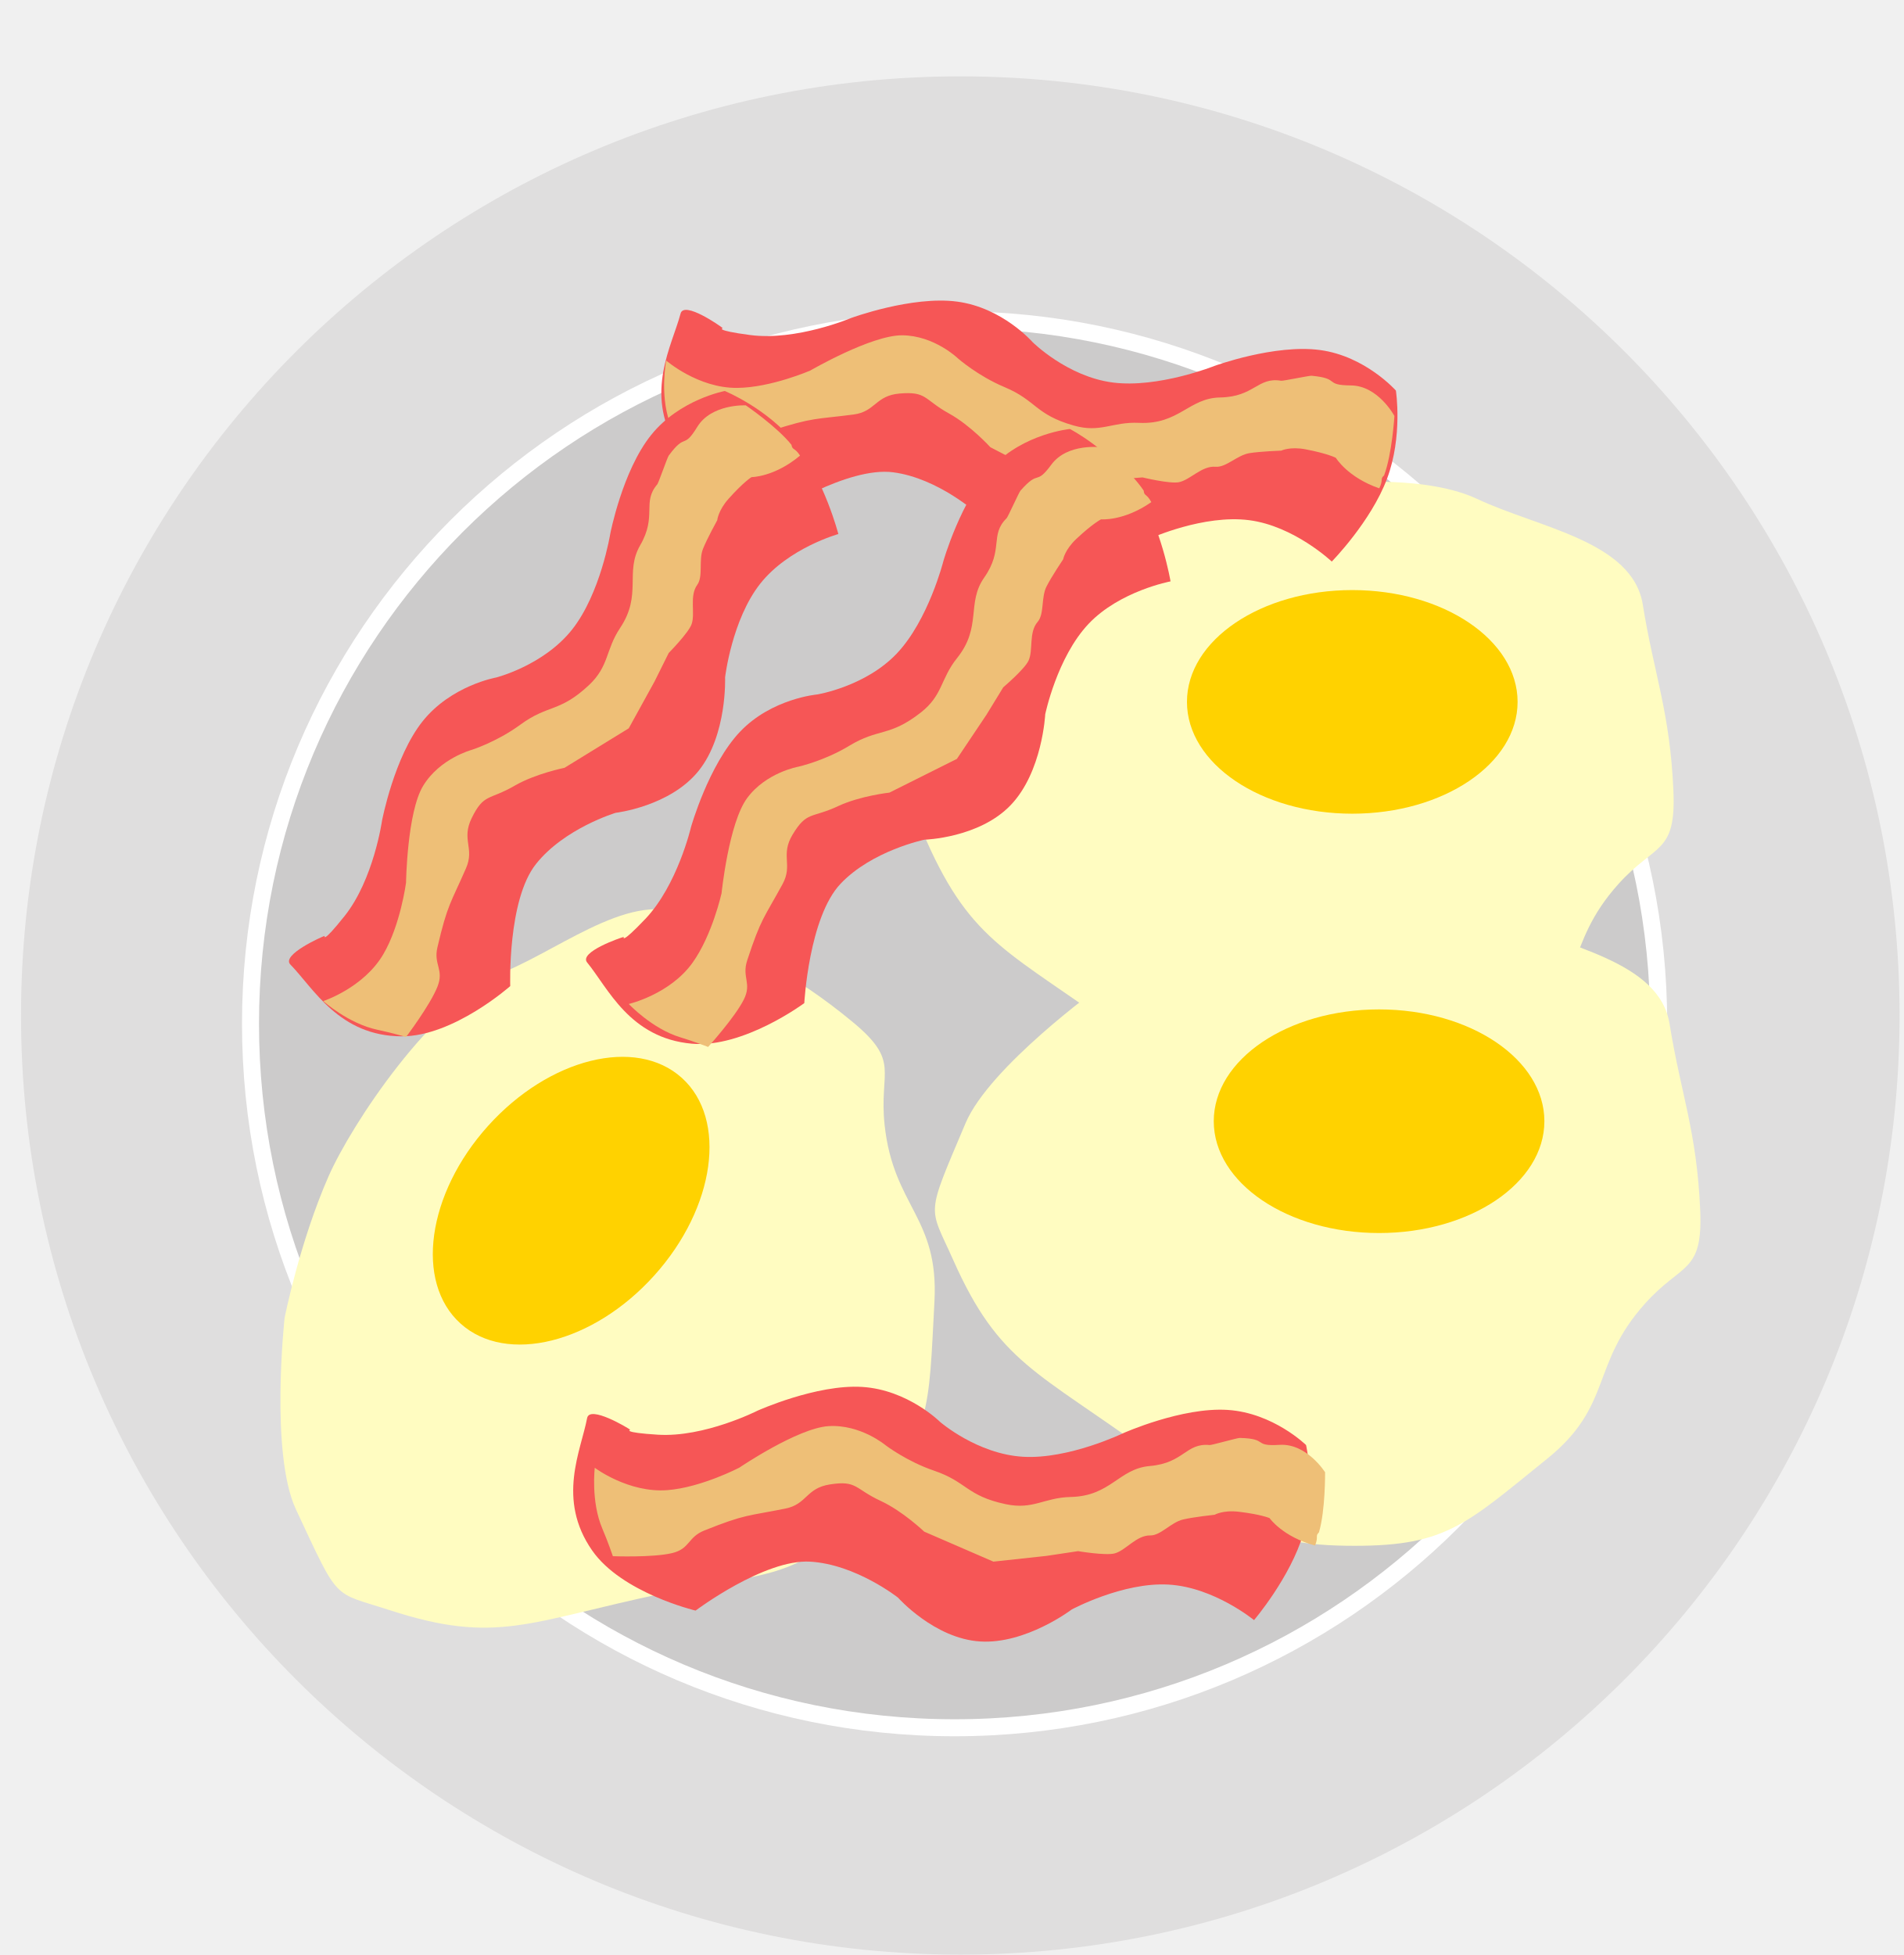
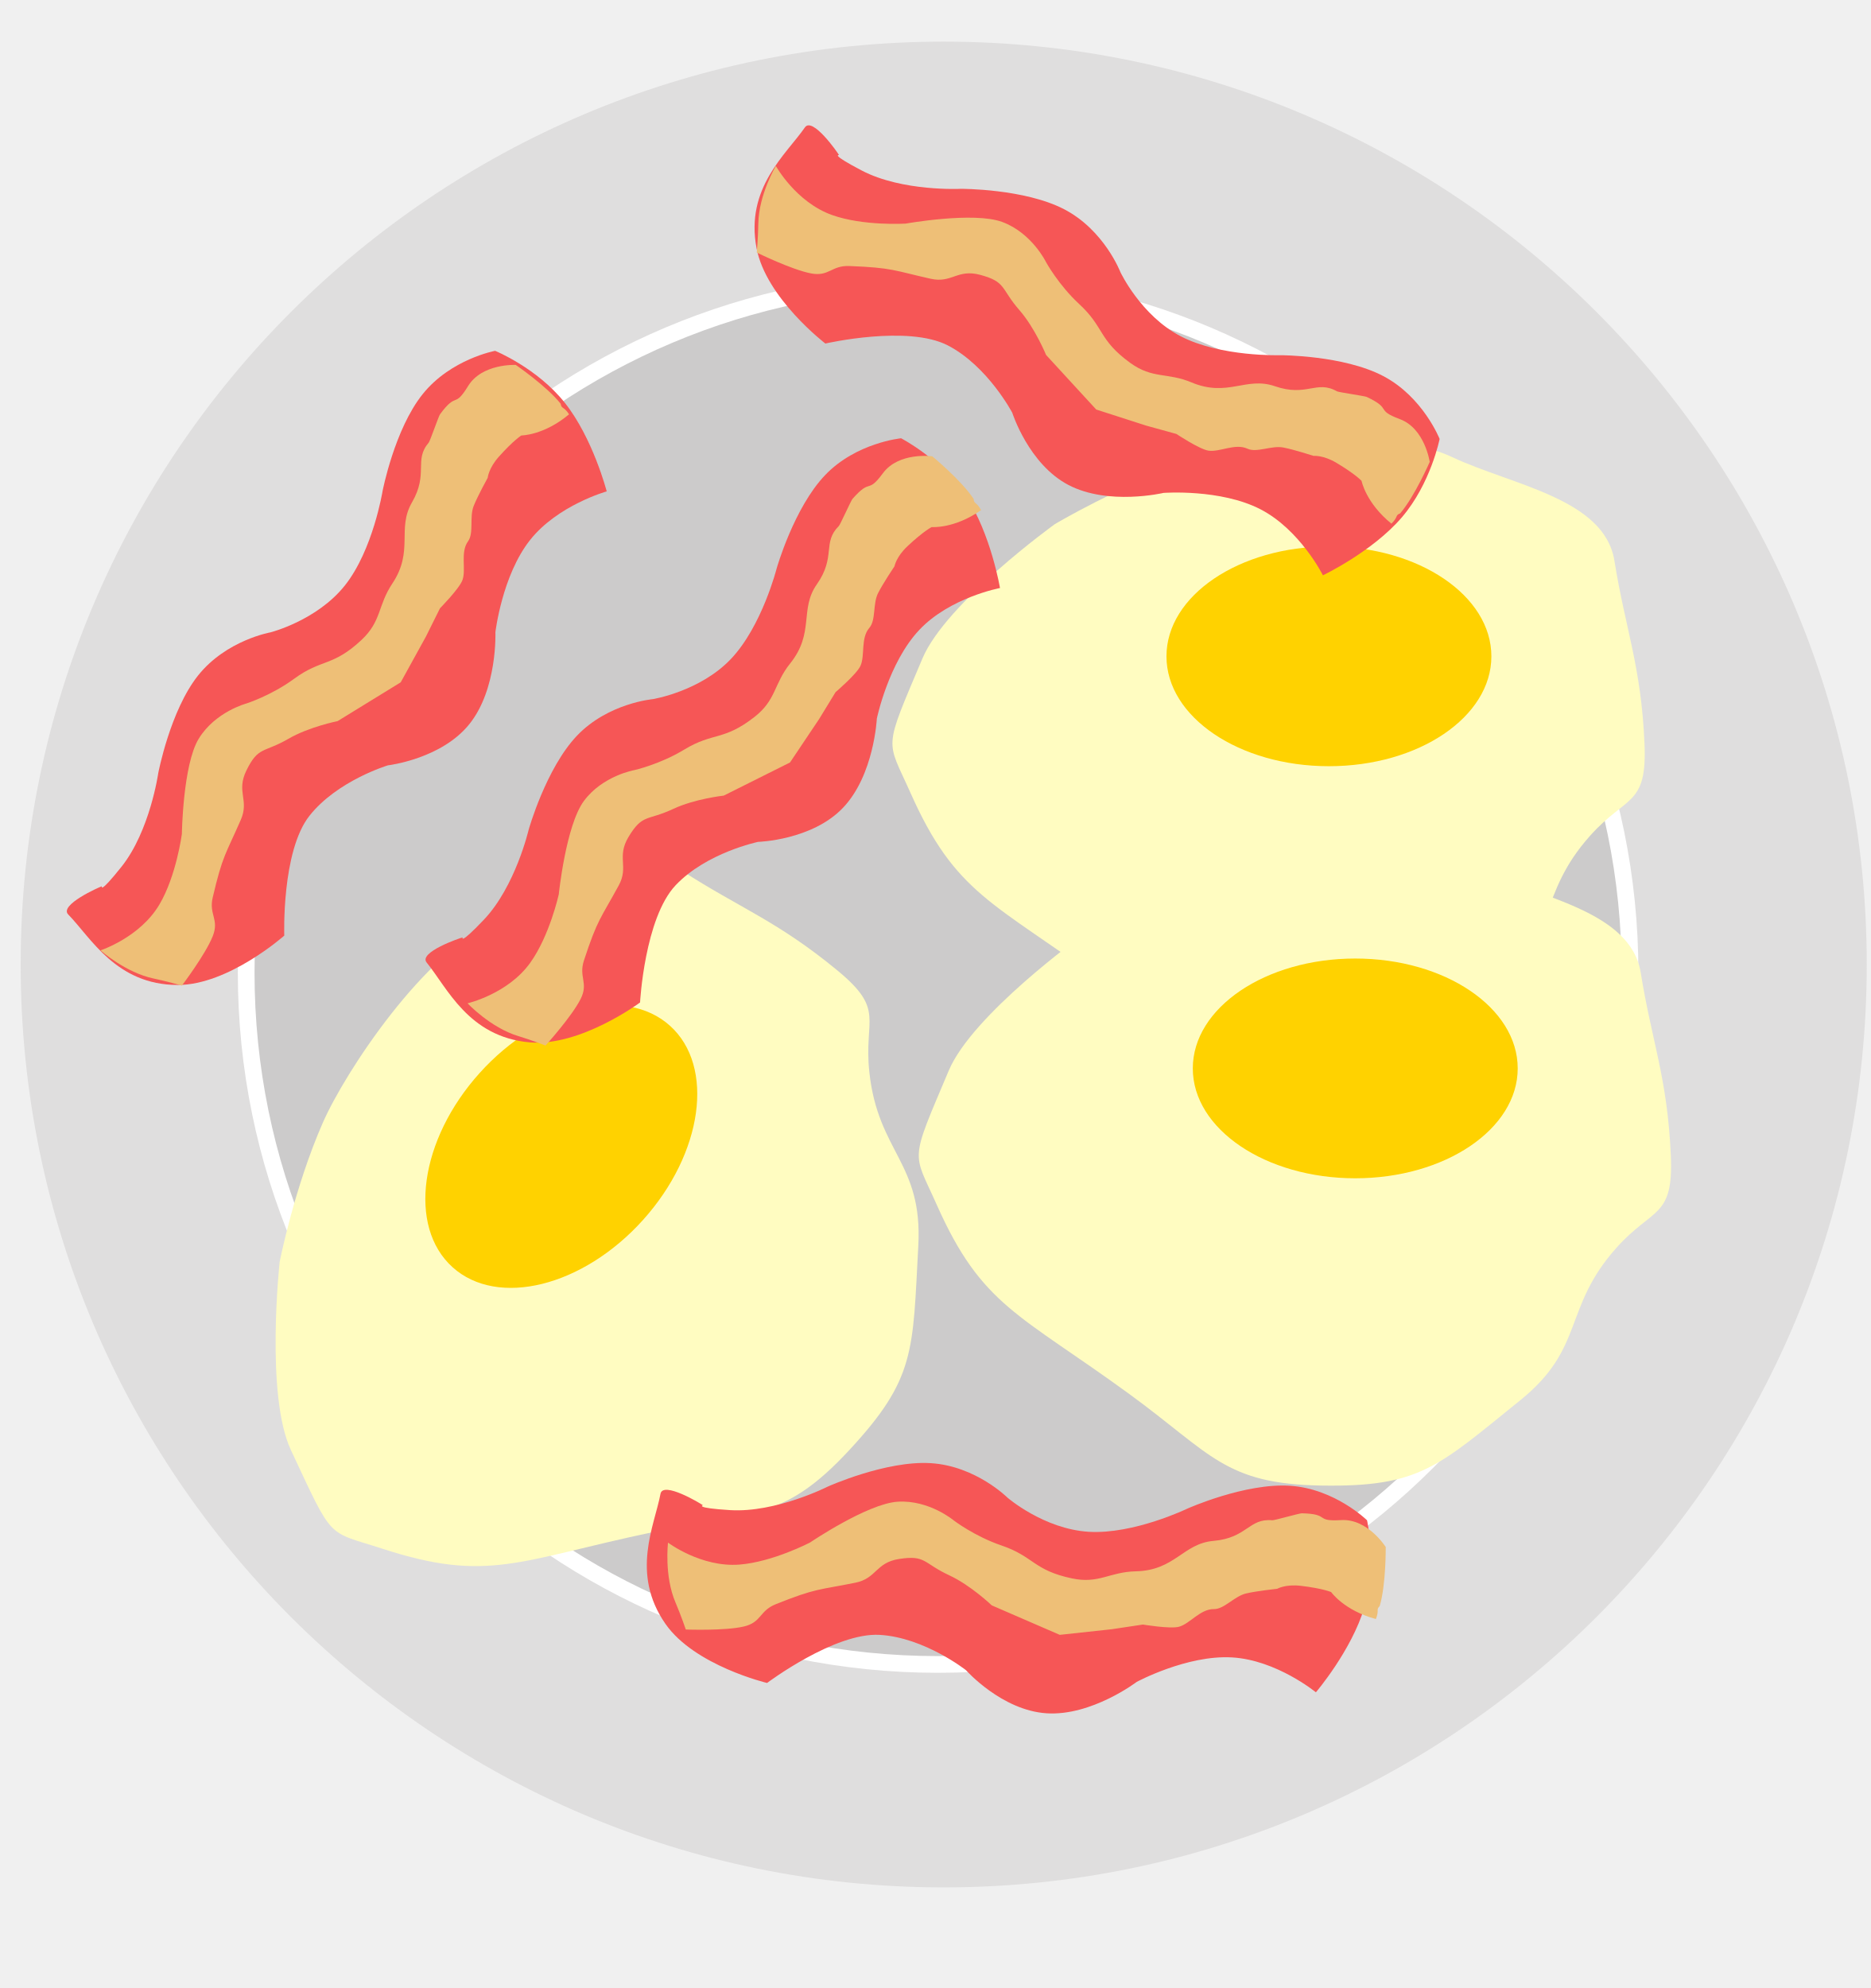
- <svg xmlns="http://www.w3.org/2000/svg" xmlns:xlink="http://www.w3.org/1999/xlink" width="112px" height="115px" viewBox="45 0 112 115" version="1.1">
+ <svg xmlns="http://www.w3.org/2000/svg" xmlns:xlink="http://www.w3.org/1999/xlink" width="112px" height="119px" viewBox="13069 730 112 119" version="1.1">
  <defs>
-     <ellipse id="path-1" cx="55.591" cy="54.756" rx="41.921" ry="41.911" />
-     <mask id="mask-2" maskContentUnits="userSpaceOnUse" maskUnits="objectBoundingBox" x="0" y="0" width="83.842" height="83.822" fill="white">
-       <use xlink:href="#path-1" />
-     </mask>
+     <ellipse id="path-1" cx="42.591" cy="42.756" rx="41.921" ry="41.911" />
  </defs>
-   <g id="rectant-2" stroke="none" stroke-width="1" fill="none" fill-rule="evenodd" transform="translate(101.2488, 59.47778) rotate(-180) translate(-101.2488, -59.47778) translate(45.74877, 3.977778)">
-     <ellipse id="Oval-7" fill="#DFDEDE" cx="55.256" cy="55.243" rx="55.256" ry="55.243" />
-     <use id="Oval-7" stroke="#FFFFFF" mask="url(#mask-2)" stroke-width="2" fill="#CCCBCB" xlink:href="#path-1" />
-   </g>
-   <g id="egg" stroke="none" stroke-width="1" fill="none" fill-rule="evenodd" transform="translate(98.42364, 28.33333)">
-     <path d="M17.646,1.388 C13.615,2.717 9.721,5.042 9.721,5.042 C9.721,5.042 3.211,9.733 1.797,13.08 C-0.571,18.684 -0.369,17.866 1.077,21.118 C3.773,27.183 6.006,27.635 12.603,32.445 C17.533,36.039 18.301,37.834 24.129,37.925 C30.007,38.017 31.081,36.794 36.016,32.81 C39.906,29.669 38.541,27.289 41.779,23.676 C43.944,21.26 45.181,21.928 45.021,18.195 C44.821,13.525 43.88,11.35 43.22,7.234 C42.62,3.495 37.078,2.714 33.495,1.023 C29.333,-0.94 20.819,0.342 17.646,1.388 Z" id="Path-4" fill="#FFFCC1" />
-     <ellipse id="Oval-2" fill="#FFD200" cx="26.129" cy="12.954" rx="9.725" ry="6.577" />
-   </g>
-   <g id="egg" stroke="none" stroke-width="1" fill="none" fill-rule="evenodd" transform="translate(81, 77) rotate(-48) translate(-81, -77) translate(58, 58)">
-     <path d="M17.646,1.388 C13.615,2.717 9.721,5.042 9.721,5.042 C9.721,5.042 3.211,9.733 1.797,13.08 C-0.571,18.684 -0.369,17.866 1.077,21.118 C3.773,27.183 6.006,27.635 12.603,32.445 C17.533,36.039 18.301,37.834 24.129,37.925 C30.007,38.017 31.081,36.794 36.016,32.81 C39.906,29.669 38.541,27.289 41.779,23.676 C43.944,21.26 45.181,21.928 45.021,18.195 C44.821,13.525 43.88,11.35 43.22,7.234 C42.62,3.495 37.078,2.714 33.495,1.023 C29.333,-0.94 20.819,0.342 17.646,1.388 Z" id="Path-4" fill="#FFFCC1" />
-     <ellipse id="Oval-2" fill="#FFD200" cx="26.129" cy="12.954" rx="9.725" ry="6.577" />
-   </g>
-   <g id="egg" stroke="none" stroke-width="1" fill="none" fill-rule="evenodd" transform="translate(100, 53)">
-     <path d="M17.646,1.388 C13.615,2.717 9.721,5.042 9.721,5.042 C9.721,5.042 3.211,9.733 1.797,13.08 C-0.571,18.684 -0.369,17.866 1.077,21.118 C3.773,27.183 6.006,27.635 12.603,32.445 C17.533,36.039 18.301,37.834 24.129,37.925 C30.007,38.017 31.081,36.794 36.016,32.81 C39.906,29.669 38.541,27.289 41.779,23.676 C43.944,21.26 45.181,21.928 45.021,18.195 C44.821,13.525 43.88,11.35 43.22,7.234 C42.62,3.495 37.078,2.714 33.495,1.023 C29.333,-0.94 20.819,0.342 17.646,1.388 Z" id="Path-4" fill="#FFFCC1" />
-     <ellipse id="Oval-2" fill="#FFD200" cx="26.129" cy="12.954" rx="9.725" ry="6.577" />
-   </g>
-   <g id="Bacon-strip" stroke="none" stroke-width="1" fill="none" fill-rule="evenodd" transform="translate(106.1252, 24.92561) rotate(59) translate(-106.1252, -24.92561) translate(89.6252, 5.925606)">
-     <path d="M0.083,33.738 C-0.471,33.172 1.928,32.105 2.099,32.05 C2.099,32.05 1.924,32.574 3.268,30.889 C4.981,28.742 5.474,25.277 5.474,25.277 C5.474,25.277 6.186,21.532 7.86,19.431 C9.543,17.32 12.188,16.853 12.188,16.853 C12.188,16.853 14.974,16.149 16.649,14.041 C18.33,11.923 18.901,8.399 18.901,8.399 C18.901,8.399 19.616,4.693 21.304,2.59 C22.986,0.493 25.64,-1.70530257e-13 25.64,-1.70530257e-13 C25.64,-1.70530257e-13 28.157,1.028 29.812,3.112 C31.497,5.234 32.319,8.414 32.319,8.414 C32.319,8.414 29.384,9.233 27.727,11.33 C26.053,13.448 25.656,16.844 25.656,16.844 C25.656,16.844 25.789,20.231 24.102,22.339 C22.421,24.441 19.223,24.812 19.223,24.812 C19.223,24.812 16.201,25.717 14.528,27.828 C12.846,29.951 13.017,35.005 13.017,35.005 C13.017,35.005 9.684,37.966 6.634,37.96 C2.953,37.953 1.438,35.123 0.083,33.738 Z" id="Path-3" fill="#F65656" />
-     <path d="M2.016,35.887 C2.016,35.887 4.374,35.121 5.543,33.143 C6.558,31.426 6.887,28.921 6.887,28.921 C6.887,28.921 6.948,24.772 7.895,23.221 C8.88,21.606 10.75,21.11 10.75,21.11 C10.75,21.11 12.237,20.636 13.605,19.632 C15.26,18.419 15.91,18.923 17.637,17.31 C18.849,16.178 18.607,15.247 19.484,13.933 C20.791,11.975 19.741,10.666 20.66,9.077 C21.672,7.329 20.752,6.561 21.668,5.489 C21.745,5.399 22.257,3.912 22.34,3.8 C23.369,2.403 23.177,3.487 24.02,2.111 C24.857,0.743 26.875,0.844 26.875,0.844 C26.875,0.844 28.723,2.111 29.562,3.167 C29.619,3.5 29.743,3.304 30.066,3.8 C28.555,5.066 27.211,5.066 27.211,5.066 C27.211,5.066 26.758,5.338 25.867,6.333 C25.246,7.027 25.195,7.6 25.195,7.6 C25.195,7.6 24.595,8.686 24.355,9.288 C24.091,9.953 24.377,10.905 24.02,11.399 C23.537,12.066 23.918,13.074 23.684,13.722 C23.498,14.235 22.34,15.41 22.34,15.41 L21.5,17.099 L19.988,19.843 L16.209,22.166 C16.209,22.166 14.507,22.504 13.27,23.221 C11.777,24.087 11.467,23.657 10.75,25.121 C10.123,26.402 10.936,26.88 10.414,28.076 C9.508,30.152 9.332,30.168 8.734,32.721 C8.492,33.756 9.139,34.026 8.734,35.043 C8.299,36.137 6.887,37.998 6.887,37.998 C6.887,37.998 6.027,37.748 5.207,37.576 C3.507,37.22 2.016,35.887 2.016,35.887 Z" id="Path-2" fill="#EEBF77" />
-   </g>
-   <g id="Bacon-strip" stroke="none" stroke-width="1" fill="none" fill-rule="evenodd" transform="translate(62, 23)">
-     <path d="M0.083,33.738 C-0.471,33.172 1.928,32.105 2.099,32.05 C2.099,32.05 1.924,32.574 3.268,30.889 C4.981,28.742 5.474,25.277 5.474,25.277 C5.474,25.277 6.186,21.532 7.86,19.431 C9.543,17.32 12.188,16.853 12.188,16.853 C12.188,16.853 14.974,16.149 16.649,14.041 C18.33,11.923 18.901,8.399 18.901,8.399 C18.901,8.399 19.616,4.693 21.304,2.59 C22.986,0.493 25.64,0 25.64,0 C25.64,0 28.157,1.028 29.812,3.112 C31.497,5.234 32.319,8.414 32.319,8.414 C32.319,8.414 29.384,9.233 27.727,11.33 C26.053,13.448 25.656,16.844 25.656,16.844 C25.656,16.844 25.789,20.231 24.102,22.339 C22.421,24.441 19.223,24.812 19.223,24.812 C19.223,24.812 16.201,25.717 14.528,27.828 C12.846,29.951 13.017,35.005 13.017,35.005 C13.017,35.005 9.684,37.966 6.634,37.96 C2.953,37.953 1.438,35.123 0.083,33.738 Z" id="Path-3" fill="#F65656" />
-     <path d="M2.016,35.887 C2.016,35.887 4.374,35.121 5.543,33.143 C6.558,31.426 6.887,28.921 6.887,28.921 C6.887,28.921 6.948,24.772 7.895,23.221 C8.88,21.606 10.75,21.11 10.75,21.11 C10.75,21.11 12.237,20.636 13.605,19.632 C15.26,18.419 15.91,18.923 17.637,17.31 C18.849,16.178 18.607,15.247 19.484,13.933 C20.791,11.975 19.741,10.666 20.66,9.077 C21.672,7.329 20.752,6.561 21.668,5.489 C21.745,5.399 22.257,3.912 22.34,3.8 C23.369,2.403 23.177,3.487 24.02,2.111 C24.857,0.743 26.875,0.844 26.875,0.844 C26.875,0.844 28.723,2.111 29.562,3.167 C29.619,3.5 29.743,3.304 30.066,3.8 C28.555,5.066 27.211,5.066 27.211,5.066 C27.211,5.066 26.758,5.338 25.867,6.333 C25.246,7.027 25.195,7.6 25.195,7.6 C25.195,7.6 24.595,8.686 24.355,9.288 C24.091,9.953 24.377,10.905 24.02,11.399 C23.537,12.066 23.918,13.074 23.684,13.722 C23.498,14.235 22.34,15.41 22.34,15.41 L21.5,17.099 L19.988,19.843 L16.209,22.166 C16.209,22.166 14.507,22.504 13.27,23.221 C11.777,24.087 11.467,23.657 10.75,25.121 C10.123,26.402 10.936,26.88 10.414,28.076 C9.508,30.152 9.332,30.168 8.734,32.721 C8.492,33.756 9.139,34.026 8.734,35.043 C8.299,36.137 6.887,37.998 6.887,37.998 C6.887,37.998 6.027,37.748 5.207,37.576 C3.507,37.22 2.016,35.887 2.016,35.887 Z" id="Path-2" fill="#EEBF77" />
-   </g>
-   <g id="Bacon" stroke="none" stroke-width="1" fill="none" fill-rule="evenodd" transform="translate(101.0279, 88.41396) rotate(-305) translate(-101.0279, -88.41396) translate(84.5279, 69.41396)">
-     <path d="M0.083,33.738 C-0.471,33.172 1.928,32.105 2.099,32.05 C2.099,32.05 1.924,32.574 3.268,30.889 C4.981,28.742 5.474,25.277 5.474,25.277 C5.474,25.277 6.186,21.532 7.86,19.431 C9.543,17.32 12.188,16.853 12.188,16.853 C12.188,16.853 14.974,16.149 16.649,14.041 C18.33,11.923 18.901,8.399 18.901,8.399 C18.901,8.399 19.616,4.693 21.304,2.59 C22.986,0.493 25.64,4.40536496e-13 25.64,4.40536496e-13 C25.64,4.40536496e-13 28.157,1.028 29.812,3.112 C31.497,5.234 32.319,8.414 32.319,8.414 C32.319,8.414 29.384,9.233 27.727,11.33 C26.053,13.448 25.656,16.844 25.656,16.844 C25.656,16.844 25.789,20.231 24.102,22.339 C22.421,24.441 19.223,24.812 19.223,24.812 C19.223,24.812 16.201,25.717 14.528,27.828 C12.846,29.951 13.017,35.005 13.017,35.005 C13.017,35.005 9.684,37.966 6.634,37.96 C2.953,37.953 1.438,35.123 0.083,33.738 Z" id="Path-3" fill="#F65656" />
-     <path d="M2.734,35.044 C2.734,35.044 5.092,34.278 6.261,32.3 C7.276,30.584 7.605,28.078 7.605,28.078 C7.605,28.078 7.667,23.93 8.613,22.378 C9.598,20.763 11.468,20.267 11.468,20.267 C11.468,20.267 12.955,19.793 14.324,18.79 C15.979,17.577 16.628,18.08 18.355,16.468 C19.568,15.336 19.325,14.405 20.203,13.09 C21.509,11.133 20.459,9.823 21.379,8.235 C22.39,6.486 21.471,5.718 22.386,4.646 C22.463,4.556 22.975,3.069 23.058,2.957 C24.087,1.56 23.896,2.644 24.738,1.268 C25.575,-0.1 27.593,0.002 27.593,0.002 C27.593,0.002 29.441,1.268 30.281,2.324 C30.338,2.657 30.462,2.461 30.785,2.957 C29.273,4.224 27.929,4.224 27.929,4.224 C27.929,4.224 27.476,4.495 26.586,5.49 C25.964,6.184 25.914,6.757 25.914,6.757 C25.914,6.757 25.313,7.844 25.074,8.446 C24.809,9.11 25.096,10.062 24.738,10.557 C24.256,11.223 24.636,12.231 24.402,12.879 C24.216,13.392 23.058,14.568 23.058,14.568 L22.218,16.256 L20.707,19.001 L16.927,21.323 C16.927,21.323 15.225,21.661 13.988,22.378 C12.495,23.244 12.185,22.815 11.468,24.278 C10.841,25.559 11.655,26.037 11.132,27.234 C10.227,29.309 10.05,29.325 9.453,31.878 C9.21,32.914 9.857,33.184 9.453,34.2 C9.017,35.295 7.605,37.155 7.605,37.155 C7.605,37.155 6.745,36.905 5.925,36.733 C4.225,36.377 2.734,35.044 2.734,35.044 Z" id="Path-2" fill="#EEBF77" />
-   </g>
-   <g id="Bacon" stroke="none" stroke-width="1" fill="none" fill-rule="evenodd" transform="translate(97.13675, 43.86387) rotate(5) translate(-97.13675, -43.86387) translate(80.63675, 24.36387)">
-     <path d="M0.083,33.738 C-0.471,33.172 1.928,32.105 2.099,32.05 C2.099,32.05 1.924,32.574 3.268,30.889 C4.981,28.742 5.474,25.277 5.474,25.277 C5.474,25.277 6.186,21.532 7.86,19.431 C9.543,17.32 12.188,16.853 12.188,16.853 C12.188,16.853 14.974,16.149 16.649,14.041 C18.33,11.923 18.901,8.399 18.901,8.399 C18.901,8.399 19.616,4.693 21.304,2.59 C22.986,0.493 25.64,-5.68434189e-14 25.64,-5.68434189e-14 C25.64,-5.68434189e-14 28.157,1.028 29.812,3.112 C31.497,5.234 32.319,8.414 32.319,8.414 C32.319,8.414 29.384,9.233 27.727,11.33 C26.053,13.448 25.656,16.844 25.656,16.844 C25.656,16.844 25.789,20.231 24.102,22.339 C22.421,24.441 19.223,24.812 19.223,24.812 C19.223,24.812 16.201,25.717 14.528,27.828 C12.846,29.951 13.017,35.005 13.017,35.005 C13.017,35.005 9.684,37.966 6.634,37.96 C2.953,37.953 1.438,35.123 0.083,33.738 Z" id="Path-3" fill="#F65656" />
-     <path d="M2.734,35.956 C2.734,35.956 5.092,35.189 6.261,33.211 C7.276,31.495 7.605,28.989 7.605,28.989 C7.605,28.989 7.667,24.841 8.613,23.289 C9.598,21.674 11.468,21.178 11.468,21.178 C11.468,21.178 12.955,20.704 14.324,19.701 C15.979,18.488 16.628,18.991 18.355,17.379 C19.568,16.247 19.325,15.316 20.203,14.001 C21.509,12.044 20.459,10.734 21.379,9.146 C22.39,7.397 21.471,6.63 22.386,5.557 C22.463,5.467 22.975,3.981 23.058,3.868 C24.087,2.471 23.896,3.555 24.738,2.179 C25.575,0.811 27.593,0.913 27.593,0.913 C27.593,0.913 29.441,2.179 30.281,3.235 C30.338,3.568 30.462,3.373 30.785,3.868 C29.273,5.135 27.929,5.135 27.929,5.135 C27.929,5.135 27.476,5.407 26.586,6.401 C25.964,7.095 25.914,7.668 25.914,7.668 C25.914,7.668 25.313,8.755 25.074,9.357 C24.809,10.021 25.096,10.973 24.738,11.468 C24.256,12.134 24.636,13.142 24.402,13.79 C24.216,14.304 23.058,15.479 23.058,15.479 L22.218,17.168 L20.707,19.912 L16.927,22.234 C16.927,22.234 15.225,22.572 13.988,23.289 C12.495,24.155 12.185,23.726 11.468,25.189 C10.841,26.47 11.655,26.948 11.132,28.145 C10.227,30.22 10.05,30.236 9.453,32.789 C9.21,33.825 9.857,34.095 9.453,35.111 C9.017,36.206 7.605,38.067 7.605,38.067 C7.605,38.067 6.745,37.816 5.925,37.644 C4.225,37.288 2.734,35.956 2.734,35.956 Z" id="Path-2" fill="#EEBF77" />
+   <g id="svg-product1" stroke="none" stroke-width="1" fill="none" fill-rule="evenodd" transform="translate(13069, 731)">
+     <g id="Created-with-Sketch.">
+       <g id="rectant-2" transform="translate(56.24877, 56.47778) rotate(180) translate(-56.24877, -56.47778) translate(0.748768, 0.977778)">
+         <ellipse id="Oval-7" fill="#DFDEDE" cx="55.256" cy="55.243" rx="55.256" ry="55.243" />
+         <g id="Oval-7-Clipped" transform="translate(13, 12)">
+           <mask id="mask-2" fill="white">
+             <use xlink:href="#path-1" />
+           </mask>
+           <g id="path-1" />
+           <g id="Oval-7" mask="url(#mask-2)" stroke="#FFFFFF" stroke-width="2" fill="#CCCBCB">
+             <ellipse id="path-1" cx="42.591" cy="42.756" rx="41.921" ry="41.911" />
+           </g>
+         </g>
+       </g>
+       <g id="egg" transform="translate(53.42365, 25.33333)">
+         <path d="M17.646,1.388 C13.615,2.717 9.721,5.042 9.721,5.042 C9.721,5.042 3.211,9.733 1.797,13.08 C-0.571,18.684 -0.369,17.866 1.077,21.118 C3.773,27.183 6.006,27.635 12.603,32.445 C17.533,36.039 18.301,37.834 24.129,37.925 C30.007,38.017 31.081,36.794 36.016,32.81 C39.906,29.669 38.541,27.289 41.779,23.676 C43.944,21.26 45.181,21.928 45.021,18.195 C44.821,13.525 43.88,11.35 43.22,7.234 C42.62,3.495 37.078,2.714 33.495,1.023 C29.333,-0.94 20.819,0.342 17.646,1.388 L17.646,1.388 Z" id="Path-4" fill="#FFFCC1" />
+         <ellipse id="Oval-2" fill="#FFD200" cx="26.129" cy="12.954" rx="9.725" ry="6.577" />
+       </g>
+       <g id="egg" transform="translate(36, 74) rotate(-48) translate(-36, -74) translate(13, 55)">
+         <path d="M17.646,1.388 C13.615,2.717 9.721,5.042 9.721,5.042 C9.721,5.042 3.211,9.733 1.797,13.08 C-0.571,18.684 -0.369,17.866 1.077,21.118 C3.773,27.183 6.006,27.635 12.603,32.445 C17.533,36.039 18.301,37.834 24.129,37.925 C30.007,38.017 31.081,36.794 36.016,32.81 C39.906,29.669 38.541,27.289 41.779,23.676 C43.944,21.26 45.181,21.928 45.021,18.195 C44.821,13.525 43.88,11.35 43.22,7.234 C42.62,3.495 37.078,2.714 33.495,1.023 C29.333,-0.94 20.819,0.342 17.646,1.388 L17.646,1.388 Z" id="Path-4" fill="#FFFCC1" />
+         <ellipse id="Oval-2" fill="#FFD200" cx="26.129" cy="12.954" rx="9.725" ry="6.577" />
+       </g>
+       <g id="egg" transform="translate(55, 50)">
+         <path d="M17.646,1.388 C13.615,2.717 9.721,5.042 9.721,5.042 C9.721,5.042 3.211,9.733 1.797,13.08 C-0.571,18.684 -0.369,17.866 1.077,21.118 C3.773,27.183 6.006,27.635 12.603,32.445 C17.533,36.039 18.301,37.834 24.129,37.925 C30.007,38.017 31.081,36.794 36.016,32.81 C39.906,29.669 38.541,27.289 41.779,23.676 C43.944,21.26 45.181,21.928 45.021,18.195 C44.821,13.525 43.88,11.35 43.22,7.234 C42.62,3.495 37.078,2.714 33.495,1.023 C29.333,-0.94 20.819,0.342 17.646,1.388 L17.646,1.388 Z" id="Path-4" fill="#FFFCC1" />
+         <ellipse id="Oval-2" fill="#FFD200" cx="26.129" cy="12.954" rx="9.725" ry="6.577" />
+       </g>
+       <g id="Bacon-strip" transform="translate(65.78431, 19.92898) rotate(79) translate(-65.78431, -19.92898) translate(49.28431, 0.928984)">
+         <path d="M0.083,33.738 C-0.471,33.172 1.928,32.105 2.099,32.05 C2.099,32.05 1.924,32.574 3.268,30.889 C4.981,28.742 5.474,25.277 5.474,25.277 C5.474,25.277 6.186,21.532 7.86,19.431 C9.543,17.32 12.188,16.853 12.188,16.853 C12.188,16.853 14.974,16.149 16.649,14.041 C18.33,11.923 18.901,8.399 18.901,8.399 C18.901,8.399 19.616,4.693 21.304,2.59 C22.986,0.493 25.64,-1.70530257e-13 25.64,-1.70530257e-13 C25.64,-1.70530257e-13 28.157,1.028 29.812,3.112 C31.497,5.234 32.319,8.414 32.319,8.414 C32.319,8.414 29.384,9.233 27.727,11.33 C26.053,13.448 25.656,16.844 25.656,16.844 C25.656,16.844 25.789,20.231 24.102,22.339 C22.421,24.441 19.223,24.812 19.223,24.812 C19.223,24.812 16.201,25.717 14.528,27.828 C12.846,29.951 13.017,35.005 13.017,35.005 C13.017,35.005 9.684,37.966 6.634,37.96 C2.953,37.953 1.438,35.123 0.083,33.738 L0.083,33.738 Z" id="Path-3" fill="#F65656" />
+         <path d="M2.016,35.887 C2.016,35.887 4.374,35.121 5.543,33.143 C6.558,31.426 6.887,28.921 6.887,28.921 C6.887,28.921 6.948,24.772 7.895,23.221 C8.88,21.606 10.75,21.11 10.75,21.11 C10.75,21.11 12.237,20.636 13.605,19.632 C15.26,18.419 15.91,18.923 17.637,17.31 C18.849,16.178 18.607,15.247 19.484,13.933 C20.791,11.975 19.741,10.666 20.66,9.077 C21.672,7.329 20.752,6.561 21.668,5.489 C21.745,5.399 22.257,3.912 22.34,3.8 C23.369,2.403 23.177,3.487 24.02,2.111 C24.857,0.743 26.875,0.844 26.875,0.844 C26.875,0.844 28.723,2.111 29.562,3.167 C29.619,3.5 29.743,3.304 30.066,3.8 C28.555,5.066 27.211,5.066 27.211,5.066 C27.211,5.066 26.758,5.338 25.867,6.333 C25.246,7.027 25.195,7.6 25.195,7.6 C25.195,7.6 24.595,8.686 24.355,9.288 C24.091,9.953 24.377,10.905 24.02,11.399 C23.537,12.066 23.918,13.074 23.684,13.722 C23.498,14.235 22.34,15.41 22.34,15.41 L21.5,17.099 L19.988,19.843 L16.209,22.166 C16.209,22.166 14.507,22.504 13.27,23.221 C11.777,24.087 11.467,23.657 10.75,25.121 C10.123,26.402 10.936,26.88 10.414,28.076 C9.508,30.152 9.332,30.168 8.734,32.721 C8.492,33.756 9.139,34.026 8.734,35.043 C8.299,36.137 6.887,37.998 6.887,37.998 C6.887,37.998 6.027,37.748 5.207,37.576 C3.507,37.22 2.016,35.887 2.016,35.887 L2.016,35.887 Z" id="Path-2" fill="#EEBF77" />
+       </g>
+       <g id="Bacon-strip" transform="translate(4, 20)">
+         <path d="M0.083,33.738 C-0.471,33.172 1.928,32.105 2.099,32.05 C2.099,32.05 1.924,32.574 3.268,30.889 C4.981,28.742 5.474,25.277 5.474,25.277 C5.474,25.277 6.186,21.532 7.86,19.431 C9.543,17.32 12.188,16.853 12.188,16.853 C12.188,16.853 14.974,16.149 16.649,14.041 C18.33,11.923 18.901,8.399 18.901,8.399 C18.901,8.399 19.616,4.693 21.304,2.59 C22.986,0.493 25.64,0 25.64,0 C25.64,0 28.157,1.028 29.812,3.112 C31.497,5.234 32.319,8.414 32.319,8.414 C32.319,8.414 29.384,9.233 27.727,11.33 C26.053,13.448 25.656,16.844 25.656,16.844 C25.656,16.844 25.789,20.231 24.102,22.339 C22.421,24.441 19.223,24.812 19.223,24.812 C19.223,24.812 16.201,25.717 14.528,27.828 C12.846,29.951 13.017,35.005 13.017,35.005 C13.017,35.005 9.684,37.966 6.634,37.96 C2.953,37.953 1.438,35.123 0.083,33.738 L0.083,33.738 Z" id="Path-3" fill="#F65656" />
+         <path d="M2.016,35.887 C2.016,35.887 4.374,35.121 5.543,33.143 C6.558,31.426 6.887,28.921 6.887,28.921 C6.887,28.921 6.948,24.772 7.895,23.221 C8.88,21.606 10.75,21.11 10.75,21.11 C10.75,21.11 12.237,20.636 13.605,19.632 C15.26,18.419 15.91,18.923 17.637,17.31 C18.849,16.178 18.607,15.247 19.484,13.933 C20.791,11.975 19.741,10.666 20.66,9.077 C21.672,7.329 20.752,6.561 21.668,5.489 C21.745,5.399 22.257,3.912 22.34,3.8 C23.369,2.403 23.177,3.487 24.02,2.111 C24.857,0.743 26.875,0.844 26.875,0.844 C26.875,0.844 28.723,2.111 29.562,3.167 C29.619,3.5 29.743,3.304 30.066,3.8 C28.555,5.066 27.211,5.066 27.211,5.066 C27.211,5.066 26.758,5.338 25.867,6.333 C25.246,7.027 25.195,7.6 25.195,7.6 C25.195,7.6 24.595,8.686 24.355,9.288 C24.091,9.953 24.377,10.905 24.02,11.399 C23.537,12.066 23.918,13.074 23.684,13.722 C23.498,14.235 22.34,15.41 22.34,15.41 L21.5,17.099 L19.988,19.843 L16.209,22.166 C16.209,22.166 14.507,22.504 13.27,23.221 C11.777,24.087 11.467,23.657 10.75,25.121 C10.123,26.402 10.936,26.88 10.414,28.076 C9.508,30.152 9.332,30.168 8.734,32.721 C8.492,33.756 9.139,34.026 8.734,35.043 C8.299,36.137 6.887,37.998 6.887,37.998 C6.887,37.998 6.027,37.748 5.207,37.576 C3.507,37.22 2.016,35.887 2.016,35.887 L2.016,35.887 Z" id="Path-2" fill="#EEBF77" />
+       </g>
+       <g id="Bacon" transform="translate(61.0279, 93.41396) rotate(55) translate(-61.0279, -93.41396) translate(44.5279, 74.41396)">
+         <path d="M0.083,33.738 C-0.471,33.172 1.928,32.105 2.099,32.05 C2.099,32.05 1.924,32.574 3.268,30.889 C4.981,28.742 5.474,25.277 5.474,25.277 C5.474,25.277 6.186,21.532 7.86,19.431 C9.543,17.32 12.188,16.853 12.188,16.853 C12.188,16.853 14.974,16.149 16.649,14.041 C18.33,11.923 18.901,8.399 18.901,8.399 C18.901,8.399 19.616,4.693 21.304,2.59 C22.986,0.493 25.64,4.40536496e-13 25.64,4.40536496e-13 C25.64,4.40536496e-13 28.157,1.028 29.812,3.112 C31.497,5.234 32.319,8.414 32.319,8.414 C32.319,8.414 29.384,9.233 27.727,11.33 C26.053,13.448 25.656,16.844 25.656,16.844 C25.656,16.844 25.789,20.231 24.102,22.339 C22.421,24.441 19.223,24.812 19.223,24.812 C19.223,24.812 16.201,25.717 14.528,27.828 C12.846,29.951 13.017,35.005 13.017,35.005 C13.017,35.005 9.684,37.966 6.634,37.96 C2.953,37.953 1.438,35.123 0.083,33.738 L0.083,33.738 Z" id="Path-3" fill="#F65656" />
+         <path d="M2.734,35.044 C2.734,35.044 5.092,34.278 6.261,32.3 C7.276,30.584 7.605,28.078 7.605,28.078 C7.605,28.078 7.667,23.93 8.613,22.378 C9.598,20.763 11.468,20.267 11.468,20.267 C11.468,20.267 12.955,19.793 14.324,18.79 C15.979,17.577 16.628,18.08 18.355,16.468 C19.568,15.336 19.325,14.405 20.203,13.09 C21.509,11.133 20.459,9.823 21.379,8.235 C22.39,6.486 21.471,5.718 22.386,4.646 C22.463,4.556 22.975,3.069 23.058,2.957 C24.087,1.56 23.896,2.644 24.738,1.268 C25.575,-0.1 27.593,0.002 27.593,0.002 C27.593,0.002 29.441,1.268 30.281,2.324 C30.338,2.657 30.462,2.461 30.785,2.957 C29.273,4.224 27.929,4.224 27.929,4.224 C27.929,4.224 27.476,4.495 26.586,5.49 C25.964,6.184 25.914,6.757 25.914,6.757 C25.914,6.757 25.313,7.844 25.074,8.446 C24.809,9.11 25.096,10.062 24.738,10.557 C24.256,11.223 24.636,12.231 24.402,12.879 C24.216,13.392 23.058,14.568 23.058,14.568 L22.218,16.256 L20.707,19.001 L16.927,21.323 C16.927,21.323 15.225,21.661 13.988,22.378 C12.495,23.244 12.185,22.815 11.468,24.278 C10.841,25.559 11.655,26.037 11.132,27.234 C10.227,29.309 10.05,29.325 9.453,31.878 C9.21,32.914 9.857,33.184 9.453,34.2 C9.017,35.295 7.605,37.155 7.605,37.155 C7.605,37.155 6.745,36.905 5.925,36.733 C4.225,36.377 2.734,35.044 2.734,35.044 L2.734,35.044 Z" id="Path-2" fill="#EEBF77" />
+       </g>
+       <g id="Bacon" transform="translate(43.13675, 43.86387) rotate(5) translate(-43.13675, -43.86387) translate(26.63675, 24.36387)">
+         <path d="M0.083,33.738 C-0.471,33.172 1.928,32.105 2.099,32.05 C2.099,32.05 1.924,32.574 3.268,30.889 C4.981,28.742 5.474,25.277 5.474,25.277 C5.474,25.277 6.186,21.532 7.86,19.431 C9.543,17.32 12.188,16.853 12.188,16.853 C12.188,16.853 14.974,16.149 16.649,14.041 C18.33,11.923 18.901,8.399 18.901,8.399 C18.901,8.399 19.616,4.693 21.304,2.59 C22.986,0.493 25.64,-4.97379915e-14 25.64,-4.97379915e-14 C25.64,-4.97379915e-14 28.157,1.028 29.812,3.112 C31.497,5.234 32.319,8.414 32.319,8.414 C32.319,8.414 29.384,9.233 27.727,11.33 C26.053,13.448 25.656,16.844 25.656,16.844 C25.656,16.844 25.789,20.231 24.102,22.339 C22.421,24.441 19.223,24.812 19.223,24.812 C19.223,24.812 16.201,25.717 14.528,27.828 C12.846,29.951 13.017,35.005 13.017,35.005 C13.017,35.005 9.684,37.966 6.634,37.96 C2.953,37.953 1.438,35.123 0.083,33.738 L0.083,33.738 Z" id="Path-3" fill="#F65656" />
+         <path d="M2.734,35.956 C2.734,35.956 5.092,35.189 6.261,33.211 C7.276,31.495 7.605,28.989 7.605,28.989 C7.605,28.989 7.667,24.841 8.613,23.289 C9.598,21.674 11.468,21.178 11.468,21.178 C11.468,21.178 12.955,20.704 14.324,19.701 C15.979,18.488 16.628,18.991 18.355,17.379 C19.568,16.247 19.325,15.316 20.203,14.001 C21.509,12.044 20.459,10.734 21.379,9.146 C22.39,7.397 21.471,6.63 22.386,5.557 C22.463,5.467 22.975,3.981 23.058,3.868 C24.087,2.471 23.896,3.555 24.738,2.179 C25.575,0.811 27.593,0.913 27.593,0.913 C27.593,0.913 29.441,2.179 30.281,3.235 C30.338,3.568 30.462,3.373 30.785,3.868 C29.273,5.135 27.929,5.135 27.929,5.135 C27.929,5.135 27.476,5.407 26.586,6.401 C25.964,7.095 25.914,7.668 25.914,7.668 C25.914,7.668 25.313,8.755 25.074,9.357 C24.809,10.021 25.096,10.973 24.738,11.468 C24.256,12.134 24.636,13.142 24.402,13.79 C24.216,14.304 23.058,15.479 23.058,15.479 L22.218,17.168 L20.707,19.912 L16.927,22.234 C16.927,22.234 15.225,22.572 13.988,23.289 C12.495,24.155 12.185,23.726 11.468,25.189 C10.841,26.47 11.655,26.948 11.132,28.145 C10.227,30.22 10.05,30.236 9.453,32.789 C9.21,33.825 9.857,34.095 9.453,35.111 C9.017,36.206 7.605,38.067 7.605,38.067 C7.605,38.067 6.745,37.816 5.925,37.644 C4.225,37.288 2.734,35.956 2.734,35.956 L2.734,35.956 Z" id="Path-2" fill="#EEBF77" />
+       </g>
+     </g>
  </g>
</svg>
